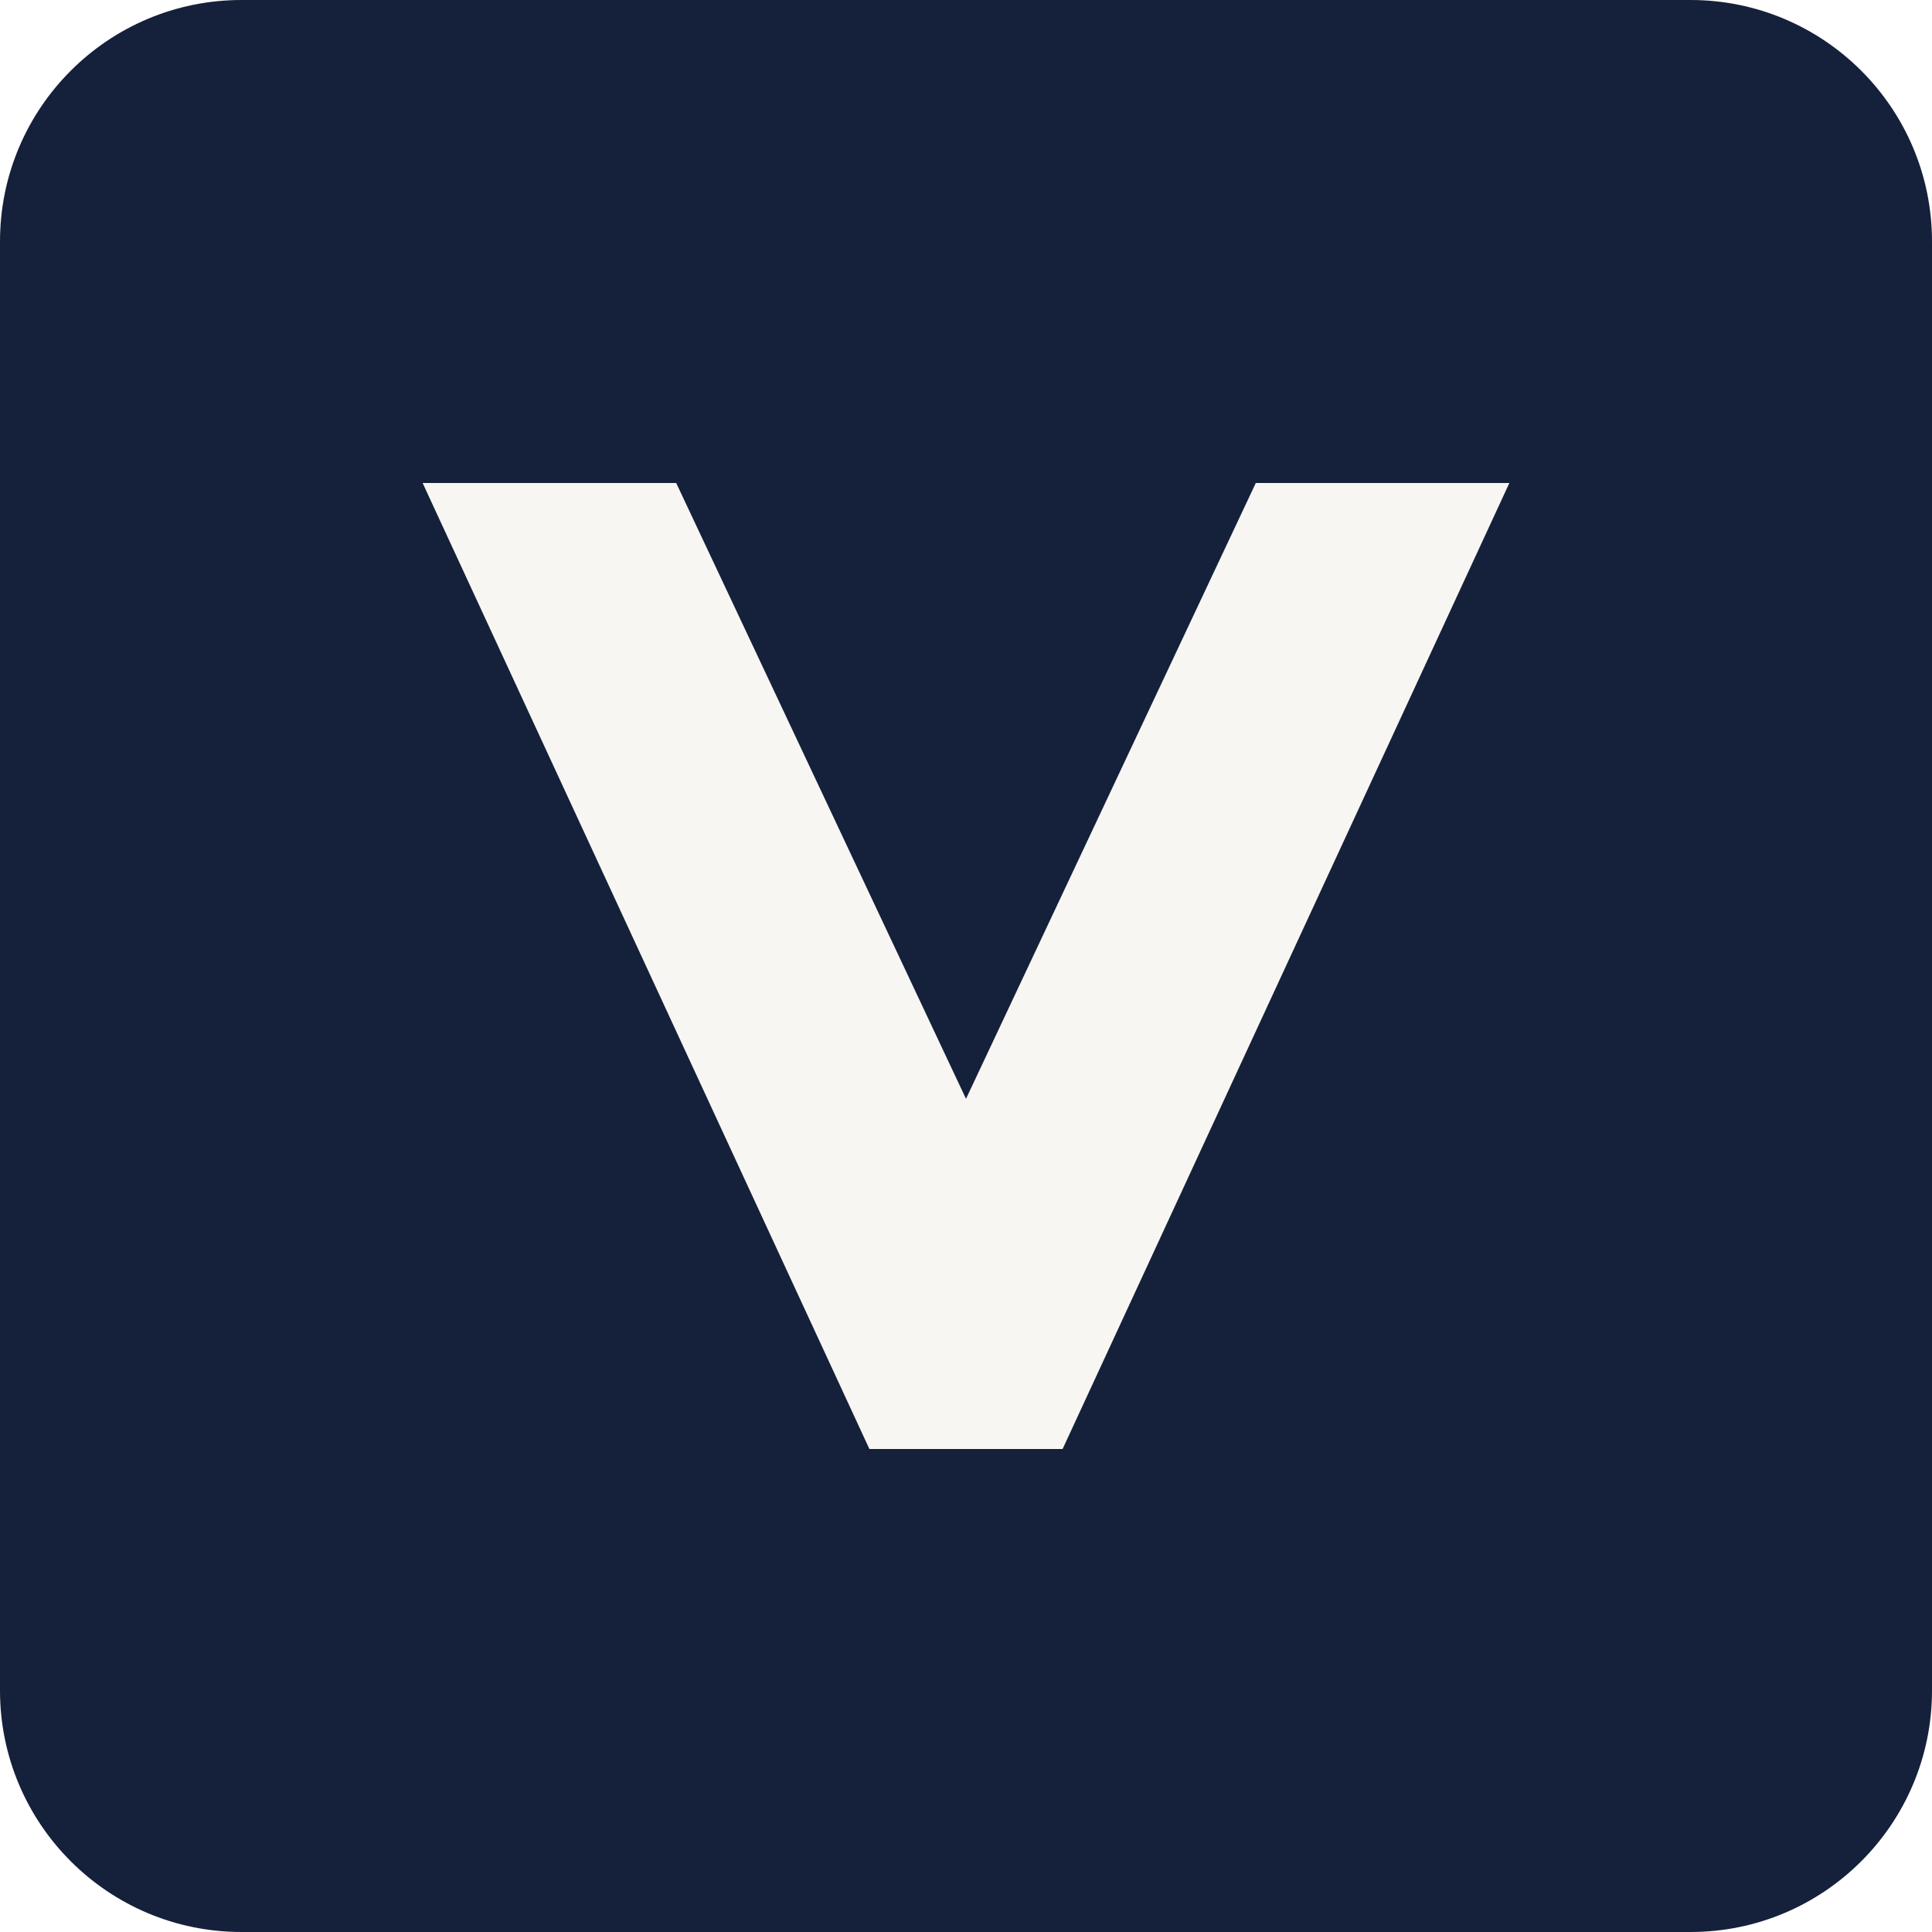
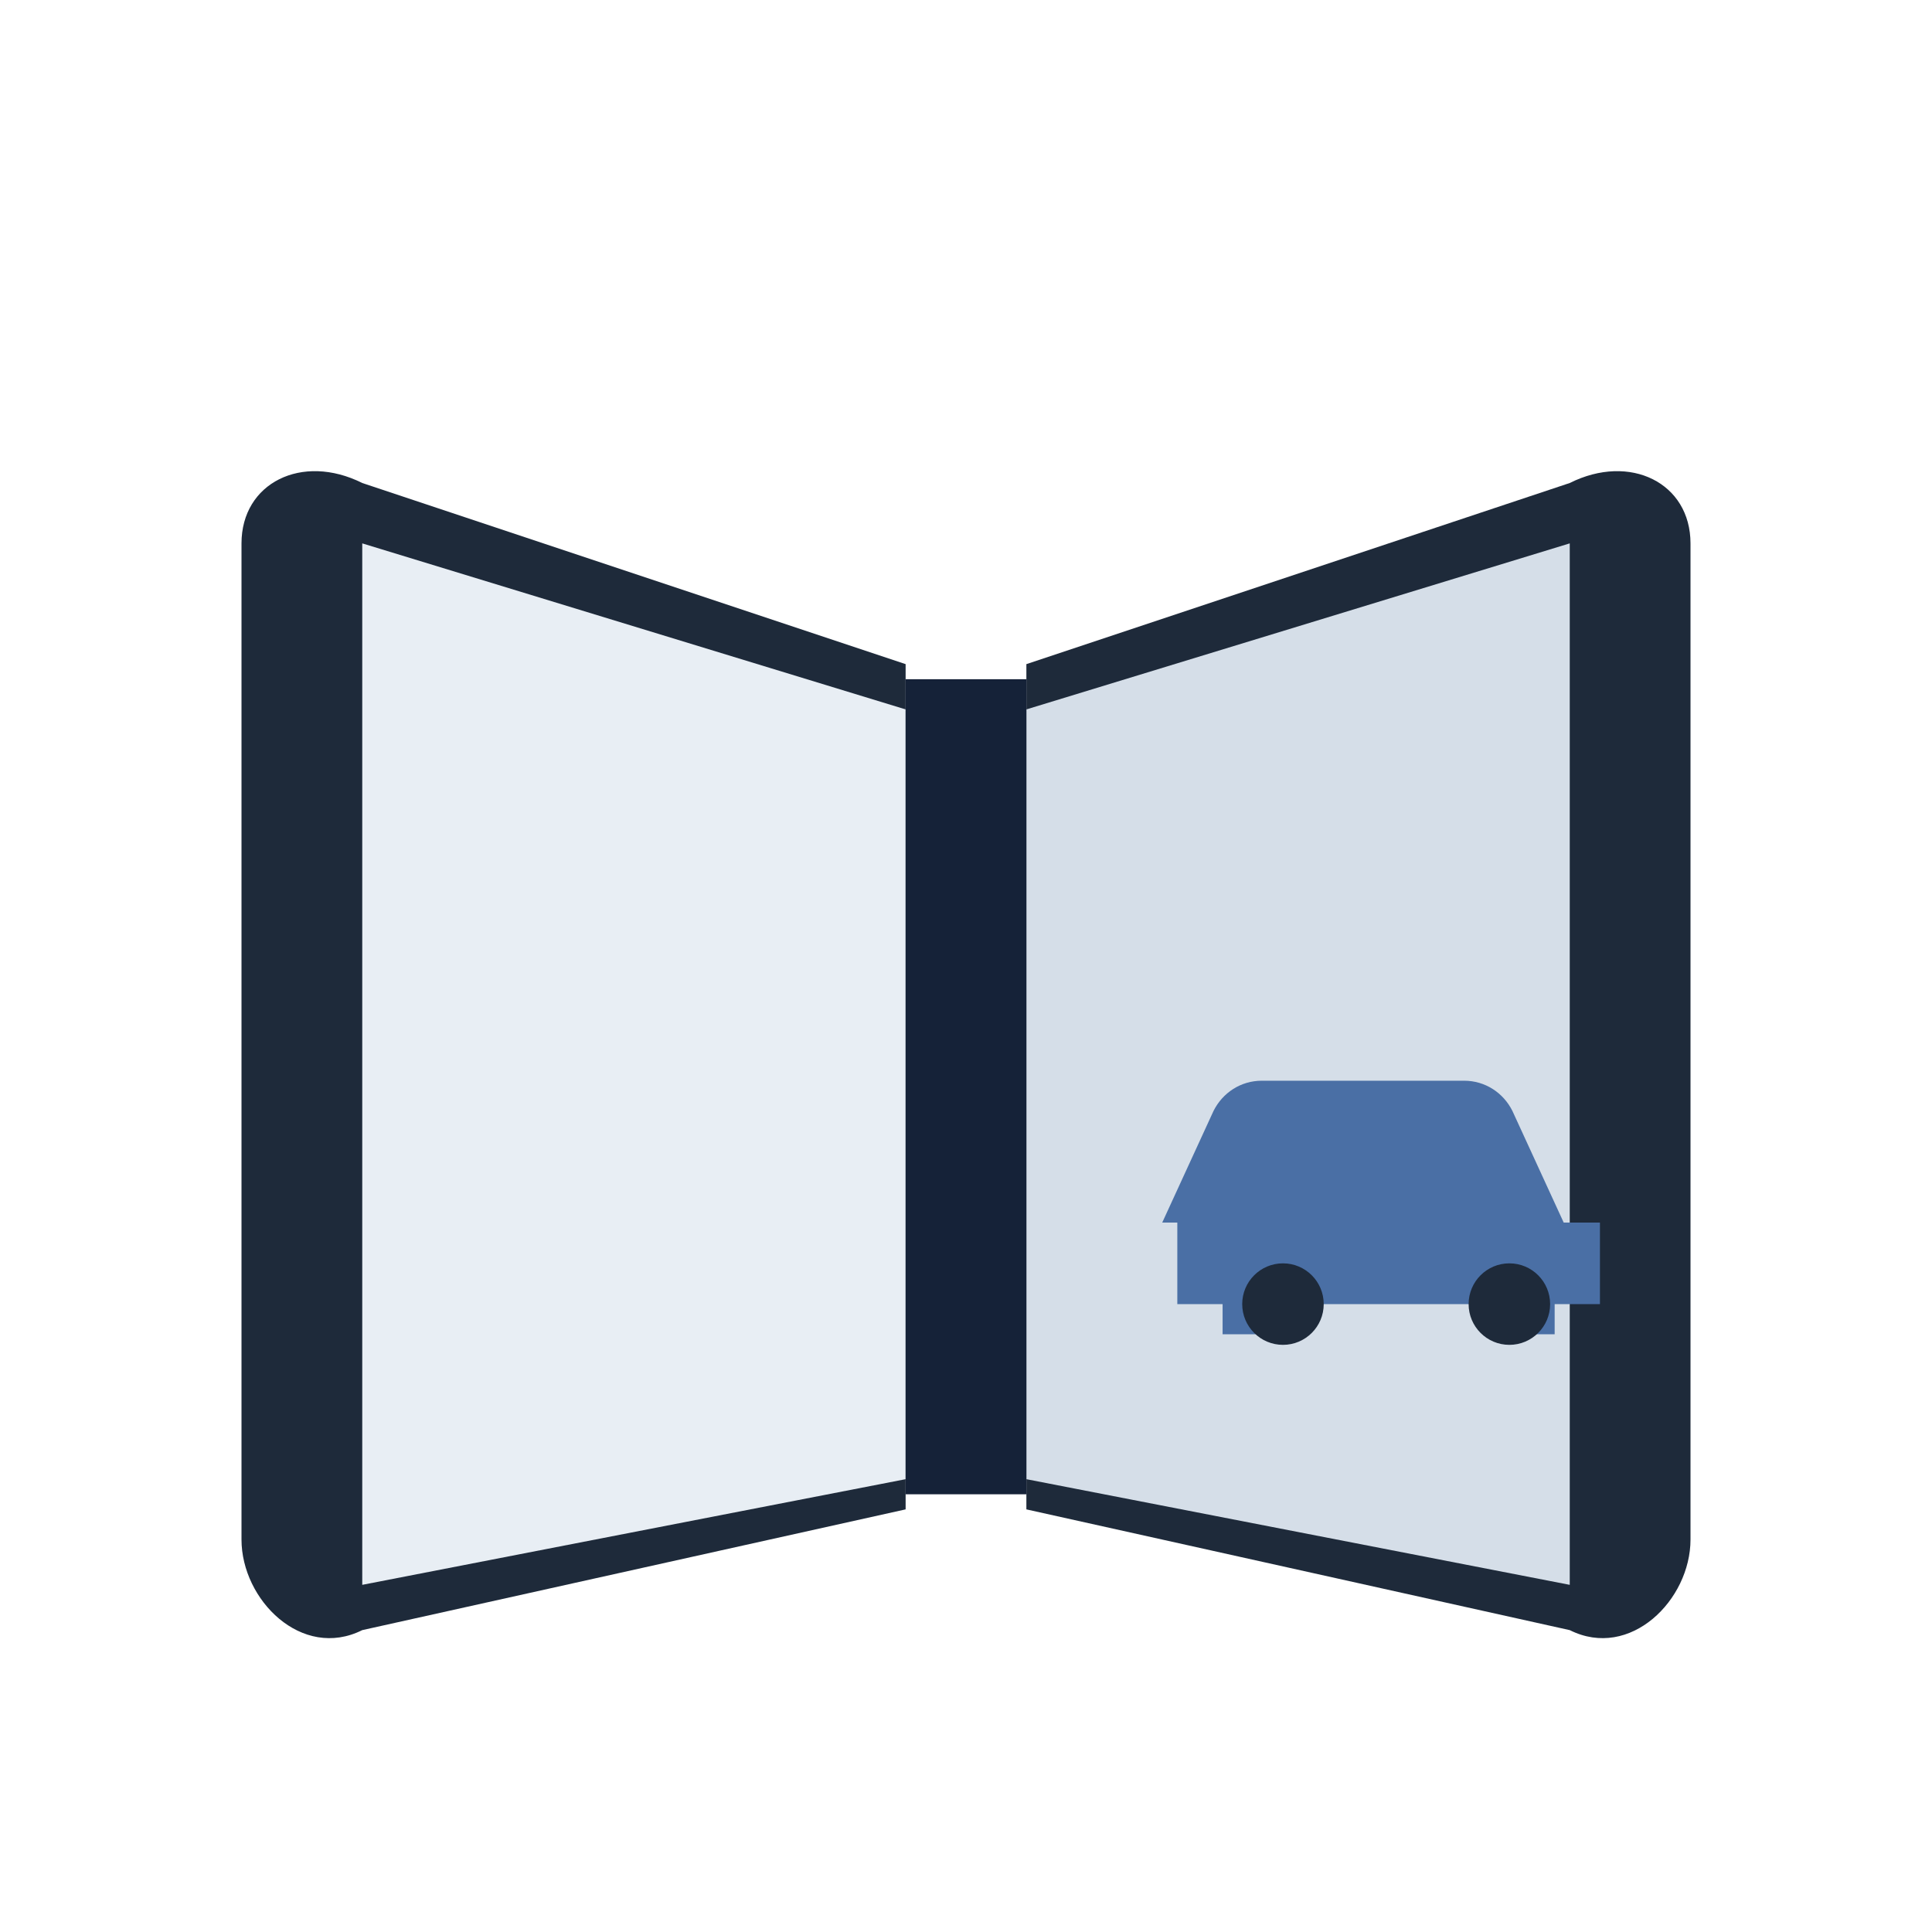
- <svg xmlns="http://www.w3.org/2000/svg" viewBox="0 0 32 32">
-   <rect width="32" height="32" rx="4" fill="#15213B" />
-   <path d="M7 8h4.2l4.8 10.2L20.8 8H25l-7.4 16h-3.2L7 8z" fill="#F7F6F2" />
+ <svg xmlns="http://www.w3.org/2000/svg" viewBox="0 0 64 64" width="64" height="64" role="img" aria-label="VehicleFactbook">
+   <path d="M8 18 C8 16 10 15 12 16 L30 22 L30 50 L12 54 C10 55 8 53 8 51 Z" fill="#1E2A3A" />
+   <path d="M56 18 C56 16 54 15 52 16 L34 22 L34 50 L52 54 C54 55 56 53 56 51 Z" fill="#1E2A3A" />
+   <path d="M12 18 L30 23.5 L30 49 L12 52.5 Z" fill="#E8EEF4" />
+   <path d="M52 18 L34 23.5 L34 49 L52 52.5 Z" fill="#D5DEE8" />
+   <path d="M30 22.5 L34 22.5 L34 49.5 L30 49.5 Z" fill="#152238" />
+   <path d="M38.5 40.5 L40.2 36.8 C40.5 36.2 41.1 35.8 41.8 35.8 L48.5 35.8 C49.2 35.8 49.8 36.2 50.1 36.8 L51.8 40.5 L53 40.5 L53 43.2 L51.5 43.2 L51.5 44.2 L49.8 44.2 L49.8 43.2 L42.2 43.2 L42.2 44.2 L40.5 44.2 L40.5 43.2 L39 43.2 L39 40.5 Z" fill="#4A6FA5" />
+   <circle cx="42.5" cy="43.2" r="1.35" fill="#1E2A3A" />
+   <circle cx="50" cy="43.2" r="1.35" fill="#1E2A3A" />
</svg>
